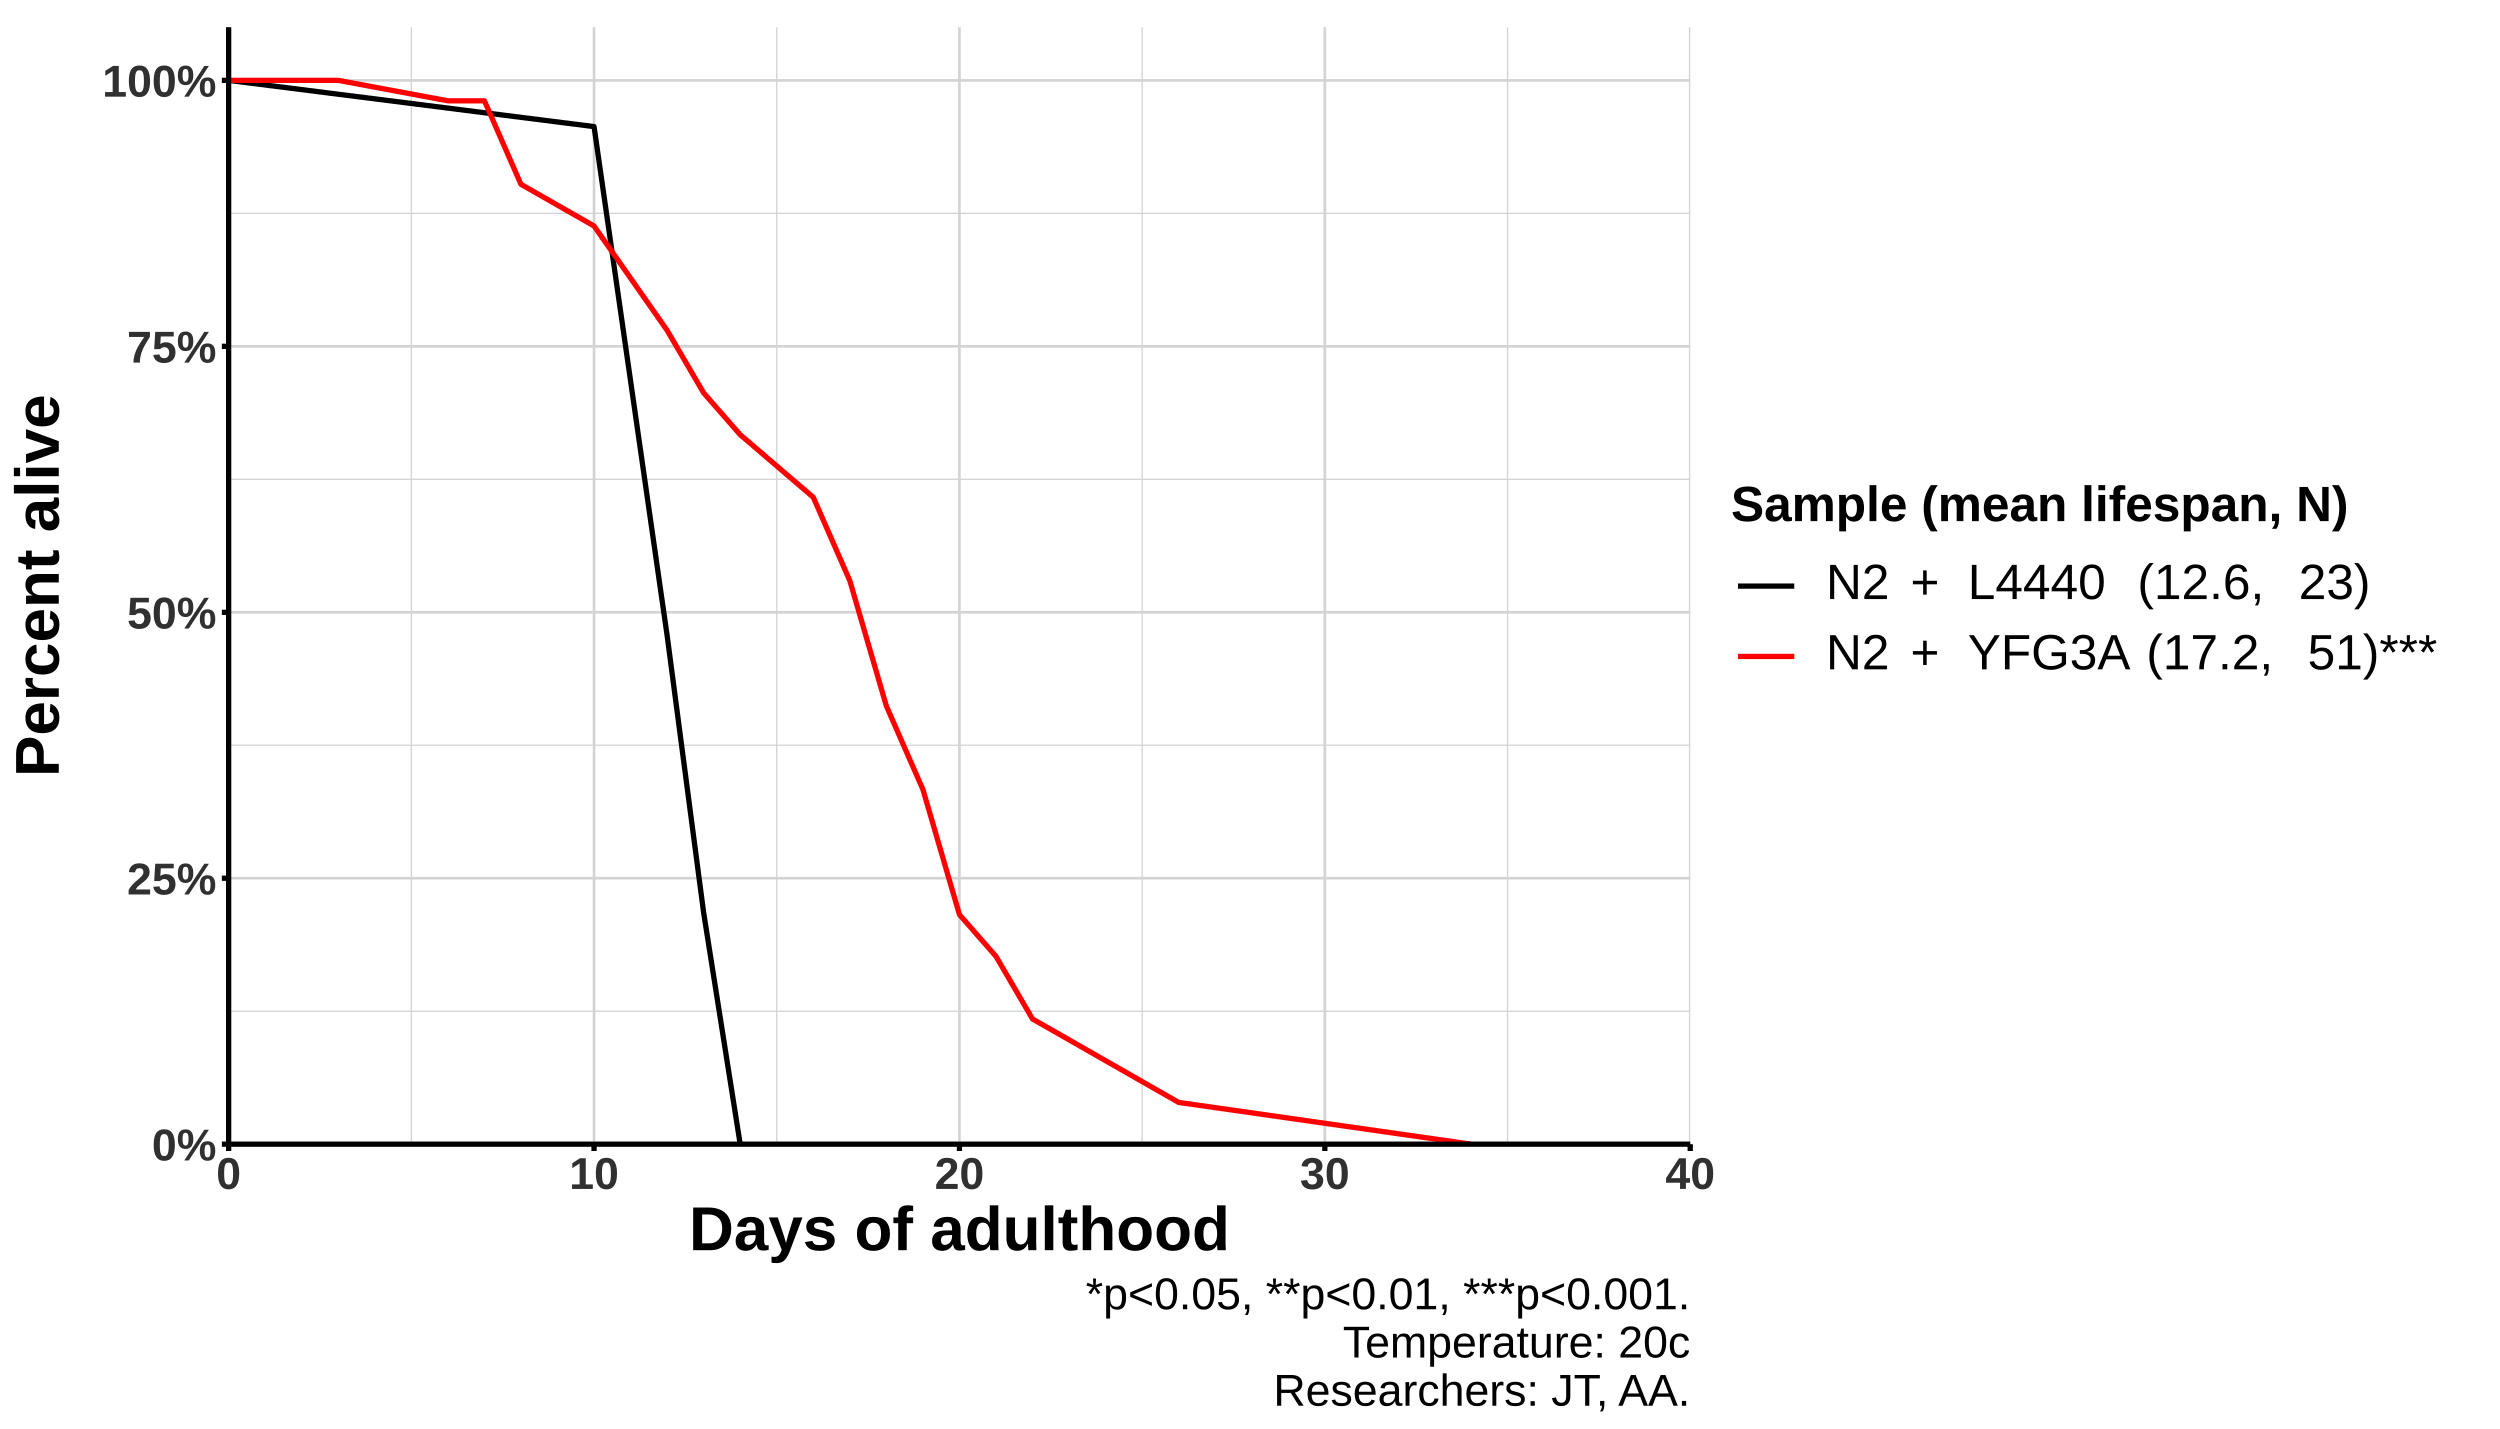
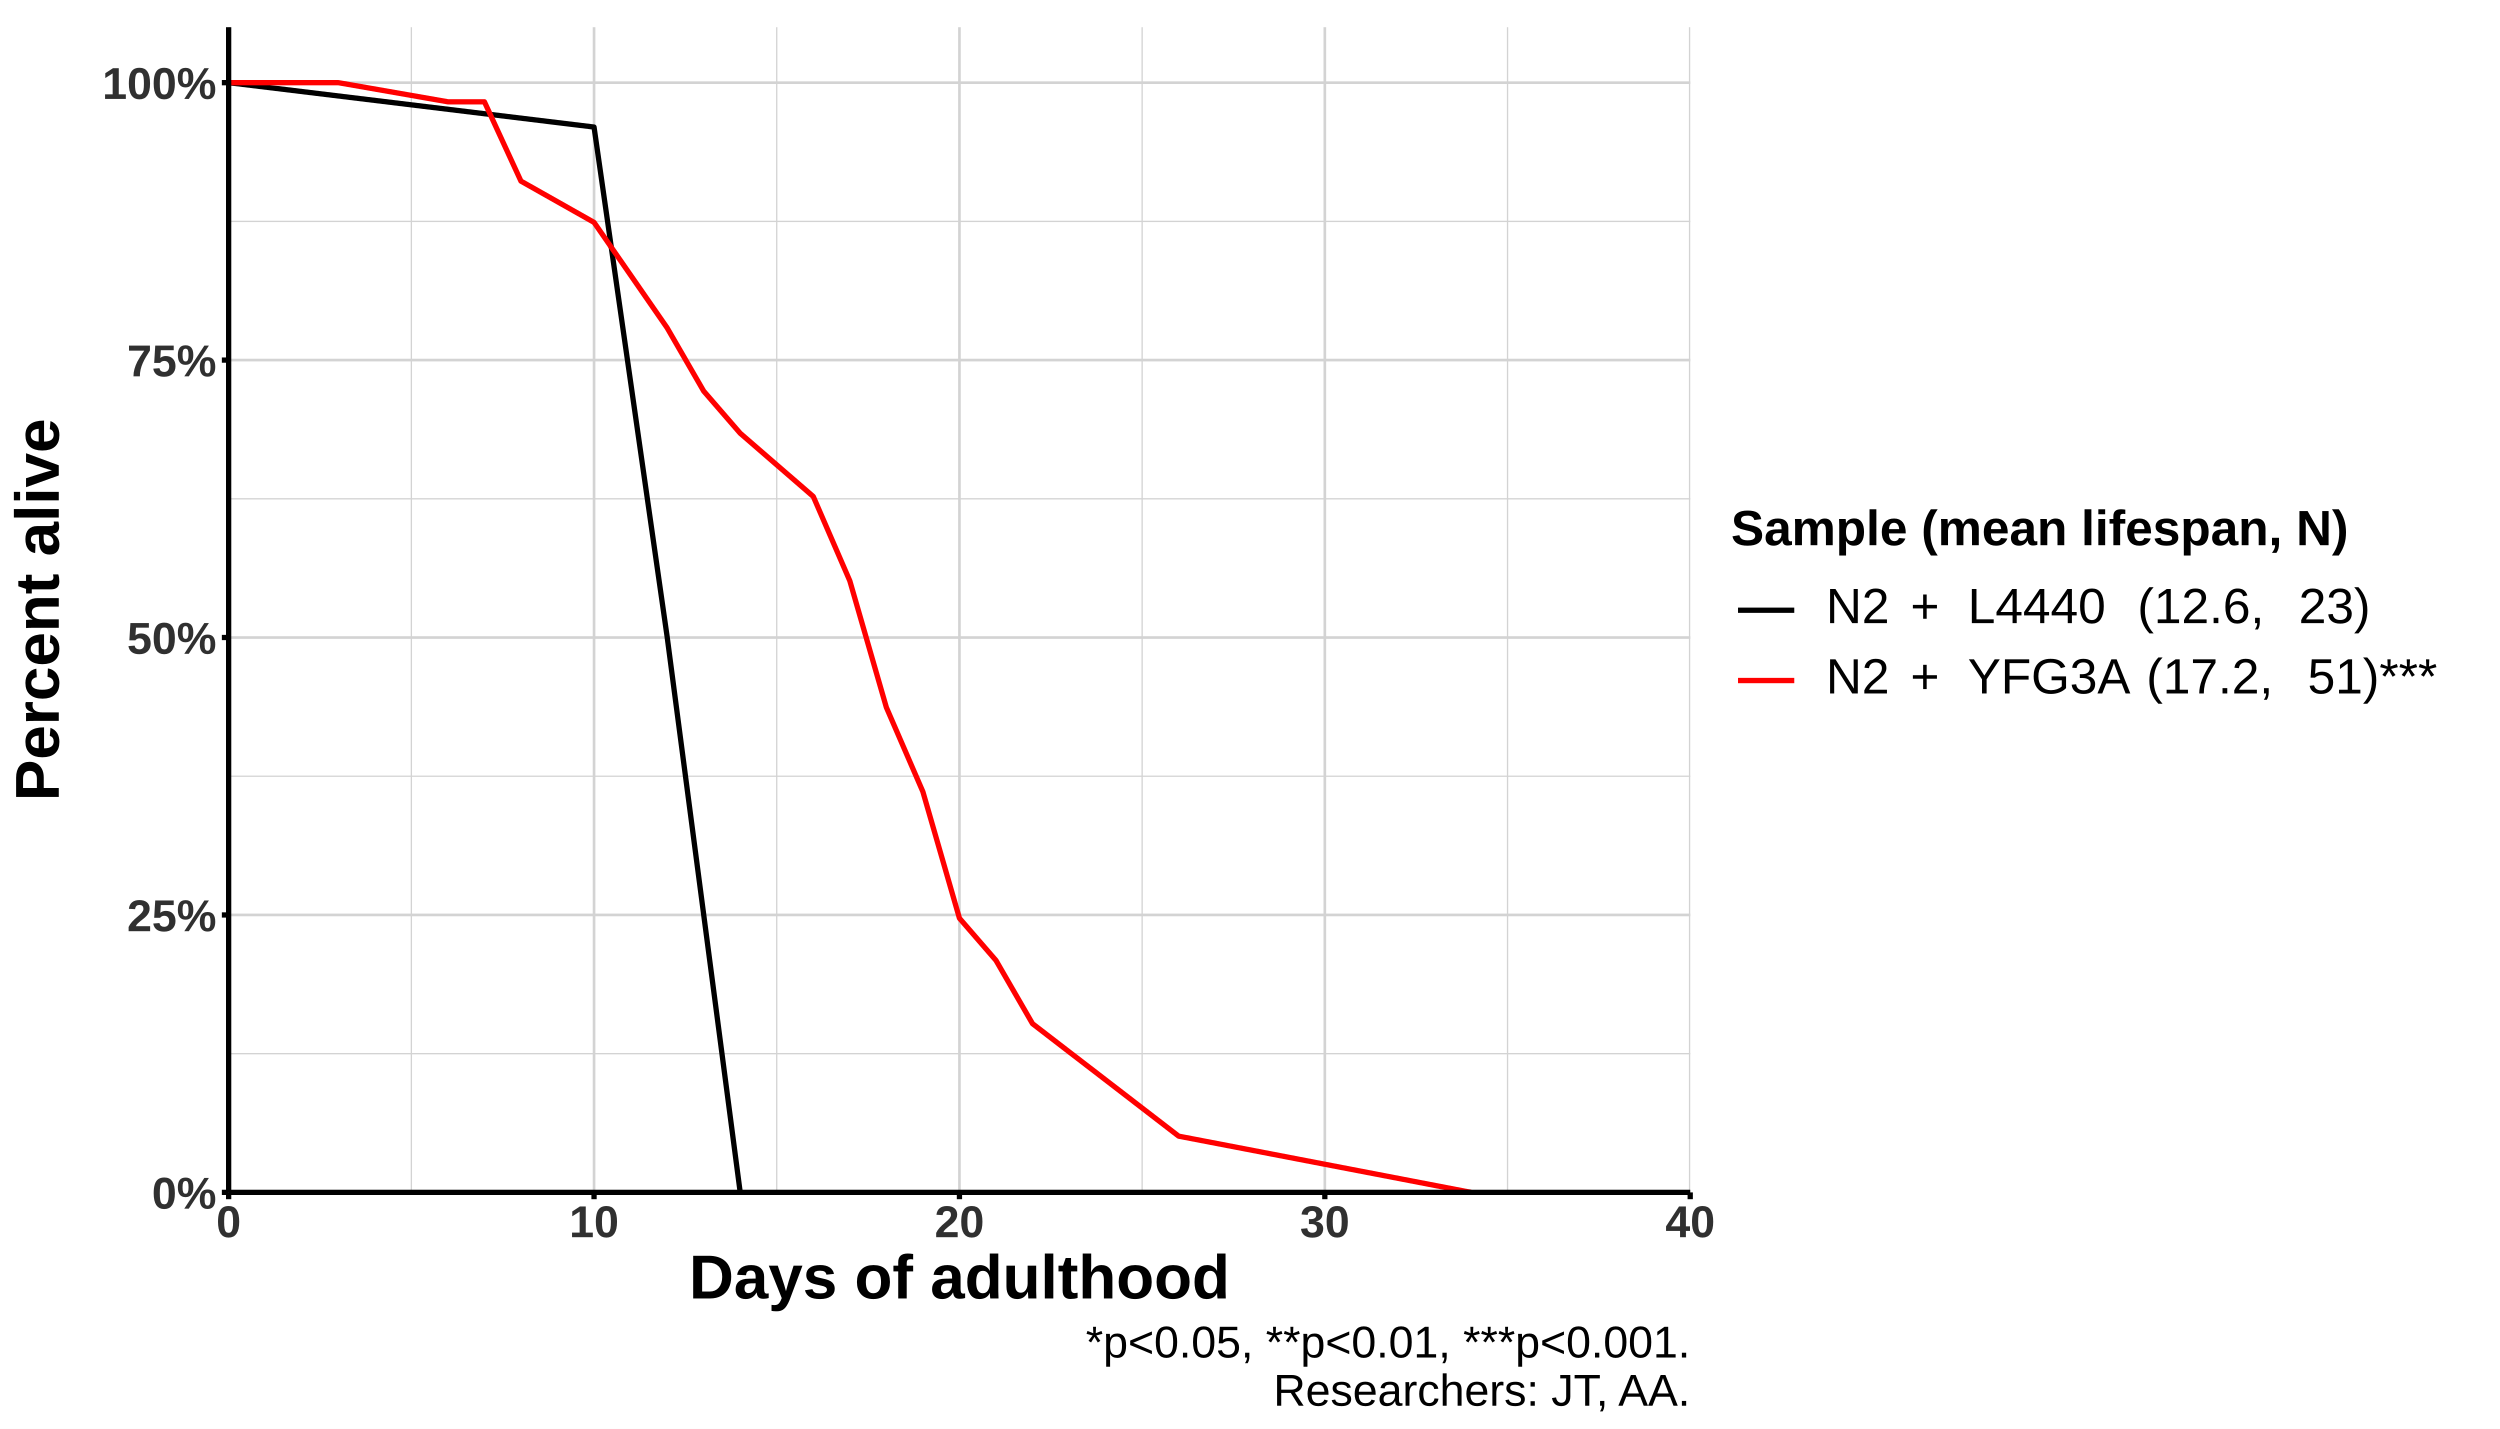
<svg xmlns="http://www.w3.org/2000/svg" class="svglite" width="1008.00pt" height="576.00pt" viewBox="0 0 1008.00 576.00">
  <defs>
    <style type="text/css">
    .svglite line, .svglite polyline, .svglite polygon, .svglite path, .svglite rect, .svglite circle {
      fill: none;
      stroke: #000000;
      stroke-linecap: round;
      stroke-linejoin: round;
      stroke-miterlimit: 10.00;
    }
    .svglite text {
      white-space: pre;
    }
  </style>
  </defs>
  <rect width="100%" height="100%" style="stroke: none; fill: #FFFFFF;" />
  <defs>
    <clipPath id="cpMC4wMHwxMDA4LjAwfDAuMDB8NTc2LjAw">
      <rect x="0.00" y="0.00" width="1008.00" height="576.00" />
    </clipPath>
  </defs>
  <g clip-path="url(#cpMC4wMHwxMDA4LjAwfDAuMDB8NTc2LjAw)">
    <rect x="0.00" y="0.00" width="1008.00" height="576.00" style="stroke-width: 1.07; stroke: #FFFFFF; fill: #FFFFFF;" />
  </g>
  <defs>
-     <clipPath id="cpOTIuMTl8NjgxLjUwfDEwLjk2fDQ2MS4zMw==">
-       <rect x="92.19" y="10.96" width="589.31" height="450.37" />
+     <clipPath id="cpOTIuMTl8NjgxLjUwfDEwLjk2fDQ4MC43Nw==">
+       <rect x="92.19" y="10.96" width="589.31" height="469.81" />
    </clipPath>
  </defs>
-   <g clip-path="url(#cpOTIuMTl8NjgxLjUwfDEwLjk2fDQ2MS4zMw==)">
-     <polyline points="92.19,407.71 681.50,407.71 " style="stroke-width: 0.53; stroke: #D3D3D3; stroke-linecap: butt;" />
-     <polyline points="92.19,300.48 681.50,300.48 " style="stroke-width: 0.53; stroke: #D3D3D3; stroke-linecap: butt;" />
-     <polyline points="92.19,193.25 681.50,193.25 " style="stroke-width: 0.53; stroke: #D3D3D3; stroke-linecap: butt;" />
-     <polyline points="92.19,86.02 681.50,86.02 " style="stroke-width: 0.53; stroke: #D3D3D3; stroke-linecap: butt;" />
-     <polyline points="165.86,461.33 165.86,10.96 " style="stroke-width: 0.53; stroke: #D3D3D3; stroke-linecap: butt;" />
-     <polyline points="313.18,461.33 313.18,10.96 " style="stroke-width: 0.53; stroke: #D3D3D3; stroke-linecap: butt;" />
-     <polyline points="460.51,461.33 460.51,10.96 " style="stroke-width: 0.53; stroke: #D3D3D3; stroke-linecap: butt;" />
-     <polyline points="607.84,461.33 607.84,10.96 " style="stroke-width: 0.53; stroke: #D3D3D3; stroke-linecap: butt;" />
-     <polyline points="92.19,461.33 681.50,461.33 " style="stroke-width: 1.07; stroke: #D3D3D3; stroke-linecap: butt;" />
-     <polyline points="92.19,354.10 681.50,354.10 " style="stroke-width: 1.07; stroke: #D3D3D3; stroke-linecap: butt;" />
-     <polyline points="92.19,246.87 681.50,246.87 " style="stroke-width: 1.07; stroke: #D3D3D3; stroke-linecap: butt;" />
-     <polyline points="92.19,139.64 681.50,139.64 " style="stroke-width: 1.07; stroke: #D3D3D3; stroke-linecap: butt;" />
-     <polyline points="92.19,32.41 681.50,32.41 " style="stroke-width: 1.07; stroke: #D3D3D3; stroke-linecap: butt;" />
-     <polyline points="92.19,461.33 92.19,10.96 " style="stroke-width: 1.07; stroke: #D3D3D3; stroke-linecap: butt;" />
-     <polyline points="239.52,461.33 239.52,10.96 " style="stroke-width: 1.07; stroke: #D3D3D3; stroke-linecap: butt;" />
-     <polyline points="386.85,461.33 386.85,10.96 " style="stroke-width: 1.07; stroke: #D3D3D3; stroke-linecap: butt;" />
-     <polyline points="534.17,461.33 534.17,10.96 " style="stroke-width: 1.07; stroke: #D3D3D3; stroke-linecap: butt;" />
-     <polyline points="681.50,461.33 681.50,10.96 " style="stroke-width: 1.07; stroke: #D3D3D3; stroke-linecap: butt;" />
-     <polyline points="92.19,32.41 239.52,51.05 268.98,256.19 283.72,368.08 298.45,461.33 " style="stroke-width: 2.13; stroke-linecap: butt;" />
-     <polyline points="92.19,32.41 136.39,32.41 180.59,40.65 195.32,40.65 210.05,74.31 239.52,91.13 268.98,133.20 283.72,158.44 298.45,175.27 327.92,200.51 342.65,234.16 357.38,284.65 372.11,318.30 386.85,368.78 401.58,385.61 416.31,410.85 431.04,419.26 445.78,427.68 460.51,436.09 475.24,444.50 593.10,461.33 " style="stroke-width: 2.13; stroke: #FF0000; stroke-linecap: butt;" />
+   <g clip-path="url(#cpOTIuMTl8NjgxLjUwfDEwLjk2fDQ4MC43Nw==)">
+     <polyline points="92.19,424.84 681.50,424.84 " style="stroke-width: 0.53; stroke: #D3D3D3; stroke-linecap: butt;" />
+     <polyline points="92.19,312.98 681.50,312.98 " style="stroke-width: 0.53; stroke: #D3D3D3; stroke-linecap: butt;" />
+     <polyline points="92.19,201.12 681.50,201.12 " style="stroke-width: 0.53; stroke: #D3D3D3; stroke-linecap: butt;" />
+     <polyline points="92.19,89.26 681.50,89.26 " style="stroke-width: 0.53; stroke: #D3D3D3; stroke-linecap: butt;" />
+     <polyline points="165.86,480.77 165.86,10.96 " style="stroke-width: 0.53; stroke: #D3D3D3; stroke-linecap: butt;" />
+     <polyline points="313.18,480.77 313.18,10.96 " style="stroke-width: 0.53; stroke: #D3D3D3; stroke-linecap: butt;" />
+     <polyline points="460.51,480.77 460.51,10.96 " style="stroke-width: 0.53; stroke: #D3D3D3; stroke-linecap: butt;" />
+     <polyline points="607.84,480.77 607.84,10.96 " style="stroke-width: 0.53; stroke: #D3D3D3; stroke-linecap: butt;" />
+     <polyline points="92.19,480.77 681.50,480.77 " style="stroke-width: 1.07; stroke: #D3D3D3; stroke-linecap: butt;" />
+     <polyline points="92.19,368.91 681.50,368.91 " style="stroke-width: 1.07; stroke: #D3D3D3; stroke-linecap: butt;" />
+     <polyline points="92.19,257.05 681.50,257.05 " style="stroke-width: 1.07; stroke: #D3D3D3; stroke-linecap: butt;" />
+     <polyline points="92.19,145.19 681.50,145.19 " style="stroke-width: 1.07; stroke: #D3D3D3; stroke-linecap: butt;" />
+     <polyline points="92.19,33.33 681.50,33.33 " style="stroke-width: 1.07; stroke: #D3D3D3; stroke-linecap: butt;" />
+     <polyline points="92.19,480.77 92.19,10.96 " style="stroke-width: 1.07; stroke: #D3D3D3; stroke-linecap: butt;" />
+     <polyline points="239.52,480.77 239.52,10.96 " style="stroke-width: 1.07; stroke: #D3D3D3; stroke-linecap: butt;" />
+     <polyline points="386.85,480.77 386.85,10.96 " style="stroke-width: 1.07; stroke: #D3D3D3; stroke-linecap: butt;" />
+     <polyline points="534.17,480.77 534.17,10.96 " style="stroke-width: 1.07; stroke: #D3D3D3; stroke-linecap: butt;" />
+     <polyline points="681.50,480.77 681.50,10.96 " style="stroke-width: 1.07; stroke: #D3D3D3; stroke-linecap: butt;" />
+     <polyline points="92.19,33.33 239.52,51.23 268.98,256.66 283.72,368.71 298.45,480.77 " style="stroke-width: 2.13; stroke-linecap: butt;" />
+     <polyline points="92.19,33.33 136.39,33.33 180.59,41.05 195.32,41.05 210.05,73.03 239.52,89.67 268.98,132.18 283.72,157.69 298.45,174.69 327.92,200.20 342.65,234.21 357.38,285.22 372.11,319.23 386.85,370.24 401.58,387.24 416.31,412.75 431.04,424.09 445.78,435.42 460.51,446.76 475.24,458.10 593.10,480.77 " style="stroke-width: 2.13; stroke: #FF0000; stroke-linecap: butt;" />
  </g>
  <g clip-path="url(#cpMC4wMHwxMDA4LjAwfDAuMDB8NTc2LjAw)">
-     <polyline points="92.19,461.33 92.19,10.96 " style="stroke-width: 2.13; stroke-linecap: butt;" />
-     <text x="87.26" y="467.89" text-anchor="end" style="font-size: 18.00px; font-weight: bold;fill: #303030; font-family: &quot;Arial&quot;;">0%</text>
-     <text x="87.26" y="360.66" text-anchor="end" style="font-size: 18.00px; font-weight: bold;fill: #303030; font-family: &quot;Arial&quot;;">25%</text>
-     <text x="87.26" y="253.43" text-anchor="end" style="font-size: 18.00px; font-weight: bold;fill: #303030; font-family: &quot;Arial&quot;;">50%</text>
-     <text x="87.26" y="146.20" text-anchor="end" style="font-size: 18.00px; font-weight: bold;fill: #303030; font-family: &quot;Arial&quot;;">75%</text>
-     <text x="87.26" y="38.97" text-anchor="end" style="font-size: 18.00px; font-weight: bold;fill: #303030; font-family: &quot;Arial&quot;;">100%</text>
-     <polyline points="89.45,461.33 92.19,461.33 " style="stroke-width: 2.13; stroke-linecap: butt;" />
-     <polyline points="89.45,354.10 92.19,354.10 " style="stroke-width: 2.13; stroke-linecap: butt;" />
-     <polyline points="89.45,246.87 92.19,246.87 " style="stroke-width: 2.13; stroke-linecap: butt;" />
-     <polyline points="89.45,139.64 92.19,139.64 " style="stroke-width: 2.13; stroke-linecap: butt;" />
-     <polyline points="89.45,32.41 92.19,32.41 " style="stroke-width: 2.13; stroke-linecap: butt;" />
-     <polyline points="92.19,461.33 681.50,461.33 " style="stroke-width: 2.13; stroke-linecap: butt;" />
-     <polyline points="92.19,464.07 92.19,461.33 " style="stroke-width: 2.13; stroke-linecap: butt;" />
-     <polyline points="239.52,464.07 239.52,461.33 " style="stroke-width: 2.13; stroke-linecap: butt;" />
-     <polyline points="386.85,464.07 386.85,461.33 " style="stroke-width: 2.13; stroke-linecap: butt;" />
-     <polyline points="534.17,464.07 534.17,461.33 " style="stroke-width: 2.13; stroke-linecap: butt;" />
-     <polyline points="681.50,464.07 681.50,461.33 " style="stroke-width: 2.13; stroke-linecap: butt;" />
-     <text x="92.19" y="479.39" text-anchor="middle" style="font-size: 18.00px; font-weight: bold;fill: #303030; font-family: &quot;Arial&quot;;">0</text>
-     <text x="239.52" y="479.39" text-anchor="middle" style="font-size: 18.00px; font-weight: bold;fill: #303030; font-family: &quot;Arial&quot;;">10</text>
-     <text x="386.85" y="479.39" text-anchor="middle" style="font-size: 18.00px; font-weight: bold;fill: #303030; font-family: &quot;Arial&quot;;">20</text>
-     <text x="534.17" y="479.39" text-anchor="middle" style="font-size: 18.00px; font-weight: bold;fill: #303030; font-family: &quot;Arial&quot;;">30</text>
-     <text x="681.50" y="479.39" text-anchor="middle" style="font-size: 18.00px; font-weight: bold;fill: #303030; font-family: &quot;Arial&quot;;">40</text>
-     <text x="386.85" y="504.09" text-anchor="middle" style="font-size: 25.00px; font-weight: bold; font-family: &quot;Arial&quot;;">Days of adulthood</text>
-     <text transform="translate(23.70,236.14) rotate(-90)" text-anchor="middle" style="font-size: 25.00px; font-weight: bold; font-family: &quot;Arial&quot;;">Percent alive</text>
-     <text x="697.94" y="210.11" style="font-size: 20.00px; font-weight: bold; font-family: &quot;Arial&quot;;">Sample (mean lifespan, N)</text>
-     <rect x="697.94" y="222.15" width="28.35" height="28.35" style="stroke-width: 1.07; stroke: none;" />
-     <line x1="700.77" y1="236.32" x2="723.45" y2="236.32" style="stroke-width: 2.13; stroke-linecap: butt;" />
-     <rect x="697.94" y="250.50" width="28.35" height="28.35" style="stroke-width: 1.07; stroke: none;" />
-     <line x1="700.77" y1="264.67" x2="723.45" y2="264.67" style="stroke-width: 2.13; stroke: #FF0000; stroke-linecap: butt;" />
-     <text x="736.25" y="241.53" style="font-size: 20.00px; font-family: &quot;Arial&quot;;">N2</text>
-     <text x="770.29" y="241.53" style="font-size: 20.00px; font-family: &quot;Arial&quot;;">+</text>
-     <text x="793.41" y="241.53" style="font-size: 20.00px; font-family: &quot;Arial&quot;;">L4440</text>
-     <text x="861.80" y="241.53" style="font-size: 20.00px; font-family: &quot;Arial&quot;;">(12.6,</text>
-     <text x="926.85" y="241.53" style="font-size: 20.00px; font-family: &quot;Arial&quot;;">23)</text>
-     <text x="736.25" y="269.88" style="font-size: 20.00px; font-family: &quot;Arial&quot;;">N2</text>
-     <text x="770.29" y="269.88" style="font-size: 20.00px; font-family: &quot;Arial&quot;;">+</text>
-     <text x="793.41" y="269.88" style="font-size: 20.00px; font-family: &quot;Arial&quot;;">YFG3A</text>
-     <text x="865.39" y="269.88" style="font-size: 20.00px; font-family: &quot;Arial&quot;;">(17.2,</text>
-     <text x="930.44" y="269.88" style="font-size: 20.00px; font-family: &quot;Arial&quot;;">51)***</text>
-     <text x="681.50" y="527.90" text-anchor="end" style="font-size: 18.00px; font-family: &quot;Arial&quot;;">*p&lt;0.05, **p&lt;0.01, ***p&lt;0.001.</text>
-     <text x="681.50" y="547.34" text-anchor="end" style="font-size: 18.00px; font-family: &quot;Arial&quot;;">Temperature: 20c</text>
+     <polyline points="92.19,480.77 92.19,10.96 " style="stroke-width: 2.13; stroke-linecap: butt;" />
+     <text x="87.26" y="487.33" text-anchor="end" style="font-size: 18.00px; font-weight: bold;fill: #303030; font-family: &quot;Arial&quot;;">0%</text>
+     <text x="87.26" y="375.47" text-anchor="end" style="font-size: 18.00px; font-weight: bold;fill: #303030; font-family: &quot;Arial&quot;;">25%</text>
+     <text x="87.26" y="263.61" text-anchor="end" style="font-size: 18.00px; font-weight: bold;fill: #303030; font-family: &quot;Arial&quot;;">50%</text>
+     <text x="87.26" y="151.75" text-anchor="end" style="font-size: 18.00px; font-weight: bold;fill: #303030; font-family: &quot;Arial&quot;;">75%</text>
+     <text x="87.26" y="39.89" text-anchor="end" style="font-size: 18.00px; font-weight: bold;fill: #303030; font-family: &quot;Arial&quot;;">100%</text>
+     <polyline points="89.45,480.77 92.19,480.77 " style="stroke-width: 2.13; stroke-linecap: butt;" />
+     <polyline points="89.45,368.91 92.19,368.91 " style="stroke-width: 2.13; stroke-linecap: butt;" />
+     <polyline points="89.45,257.05 92.19,257.05 " style="stroke-width: 2.13; stroke-linecap: butt;" />
+     <polyline points="89.45,145.19 92.19,145.19 " style="stroke-width: 2.13; stroke-linecap: butt;" />
+     <polyline points="89.45,33.33 92.19,33.33 " style="stroke-width: 2.13; stroke-linecap: butt;" />
+     <polyline points="92.19,480.77 681.50,480.77 " style="stroke-width: 2.13; stroke-linecap: butt;" />
+     <polyline points="92.19,483.51 92.19,480.77 " style="stroke-width: 2.13; stroke-linecap: butt;" />
+     <polyline points="239.52,483.51 239.52,480.77 " style="stroke-width: 2.13; stroke-linecap: butt;" />
+     <polyline points="386.85,483.51 386.85,480.77 " style="stroke-width: 2.13; stroke-linecap: butt;" />
+     <polyline points="534.17,483.51 534.17,480.77 " style="stroke-width: 2.13; stroke-linecap: butt;" />
+     <polyline points="681.50,483.51 681.50,480.77 " style="stroke-width: 2.13; stroke-linecap: butt;" />
+     <text x="92.19" y="498.83" text-anchor="middle" style="font-size: 18.00px; font-weight: bold;fill: #303030; font-family: &quot;Arial&quot;;">0</text>
+     <text x="239.52" y="498.83" text-anchor="middle" style="font-size: 18.00px; font-weight: bold;fill: #303030; font-family: &quot;Arial&quot;;">10</text>
+     <text x="386.85" y="498.83" text-anchor="middle" style="font-size: 18.00px; font-weight: bold;fill: #303030; font-family: &quot;Arial&quot;;">20</text>
+     <text x="534.17" y="498.83" text-anchor="middle" style="font-size: 18.00px; font-weight: bold;fill: #303030; font-family: &quot;Arial&quot;;">30</text>
+     <text x="681.50" y="498.83" text-anchor="middle" style="font-size: 18.00px; font-weight: bold;fill: #303030; font-family: &quot;Arial&quot;;">40</text>
+     <text x="386.85" y="523.53" text-anchor="middle" style="font-size: 25.00px; font-weight: bold; font-family: &quot;Arial&quot;;">Days of adulthood</text>
+     <text transform="translate(23.70,245.86) rotate(-90)" text-anchor="middle" style="font-size: 25.00px; font-weight: bold; font-family: &quot;Arial&quot;;">Percent alive</text>
+     <text x="697.94" y="219.83" style="font-size: 20.00px; font-weight: bold; font-family: &quot;Arial&quot;;">Sample (mean lifespan, N)</text>
+     <rect x="697.94" y="231.87" width="28.35" height="28.35" style="stroke-width: 1.07; stroke: none;" />
+     <line x1="700.77" y1="246.04" x2="723.45" y2="246.04" style="stroke-width: 2.13; stroke-linecap: butt;" />
+     <rect x="697.94" y="260.22" width="28.35" height="28.35" style="stroke-width: 1.07; stroke: none;" />
+     <line x1="700.77" y1="274.39" x2="723.45" y2="274.39" style="stroke-width: 2.13; stroke: #FF0000; stroke-linecap: butt;" />
+     <text x="736.25" y="251.25" style="font-size: 20.00px; font-family: &quot;Arial&quot;;">N2</text>
+     <text x="770.29" y="251.25" style="font-size: 20.00px; font-family: &quot;Arial&quot;;">+</text>
+     <text x="793.41" y="251.25" style="font-size: 20.00px; font-family: &quot;Arial&quot;;">L4440</text>
+     <text x="861.80" y="251.25" style="font-size: 20.00px; font-family: &quot;Arial&quot;;">(12.6,</text>
+     <text x="926.85" y="251.25" style="font-size: 20.00px; font-family: &quot;Arial&quot;;">23)</text>
+     <text x="736.25" y="279.60" style="font-size: 20.00px; font-family: &quot;Arial&quot;;">N2</text>
+     <text x="770.29" y="279.60" style="font-size: 20.00px; font-family: &quot;Arial&quot;;">+</text>
+     <text x="793.41" y="279.60" style="font-size: 20.00px; font-family: &quot;Arial&quot;;">YFG3A</text>
+     <text x="865.39" y="279.60" style="font-size: 20.00px; font-family: &quot;Arial&quot;;">(17.2,</text>
+     <text x="930.44" y="279.60" style="font-size: 20.00px; font-family: &quot;Arial&quot;;">51)***</text>
+     <text x="681.50" y="547.34" text-anchor="end" style="font-size: 18.00px; font-family: &quot;Arial&quot;;">*p&lt;0.05, **p&lt;0.01, ***p&lt;0.001.</text>
    <text x="681.50" y="566.78" text-anchor="end" style="font-size: 18.00px; font-family: &quot;Arial&quot;;">Researchers: JT, AA.</text>
  </g>
</svg>
